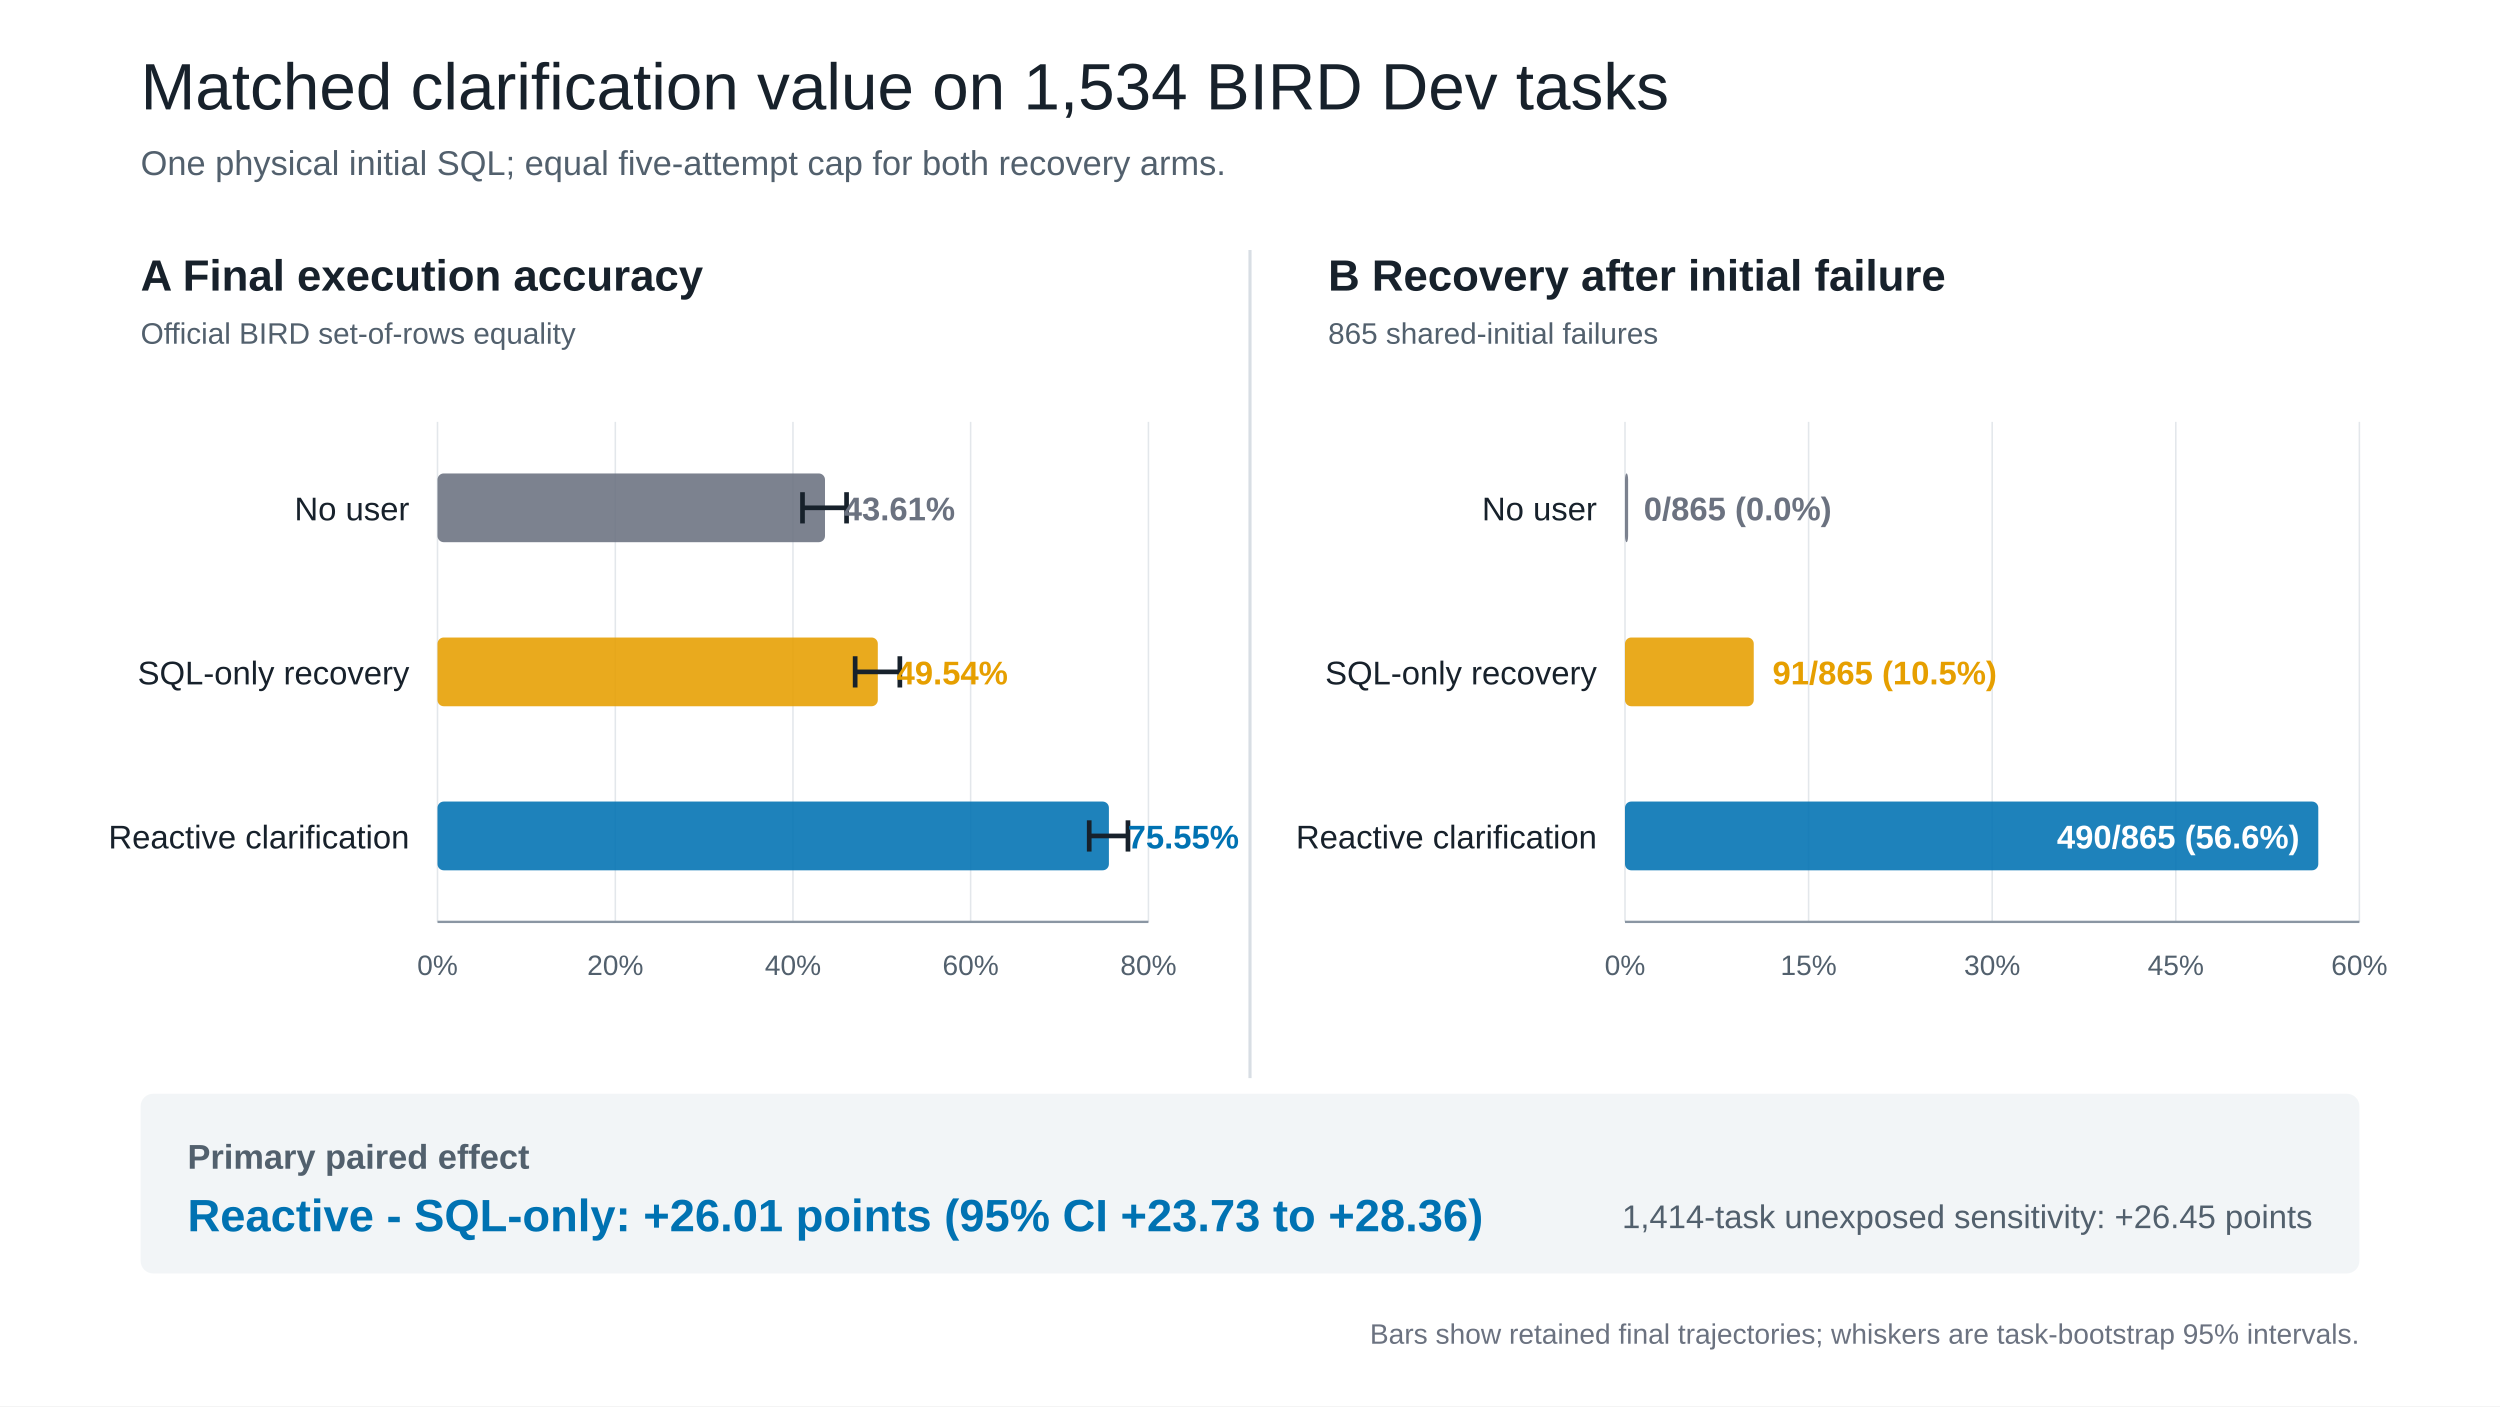
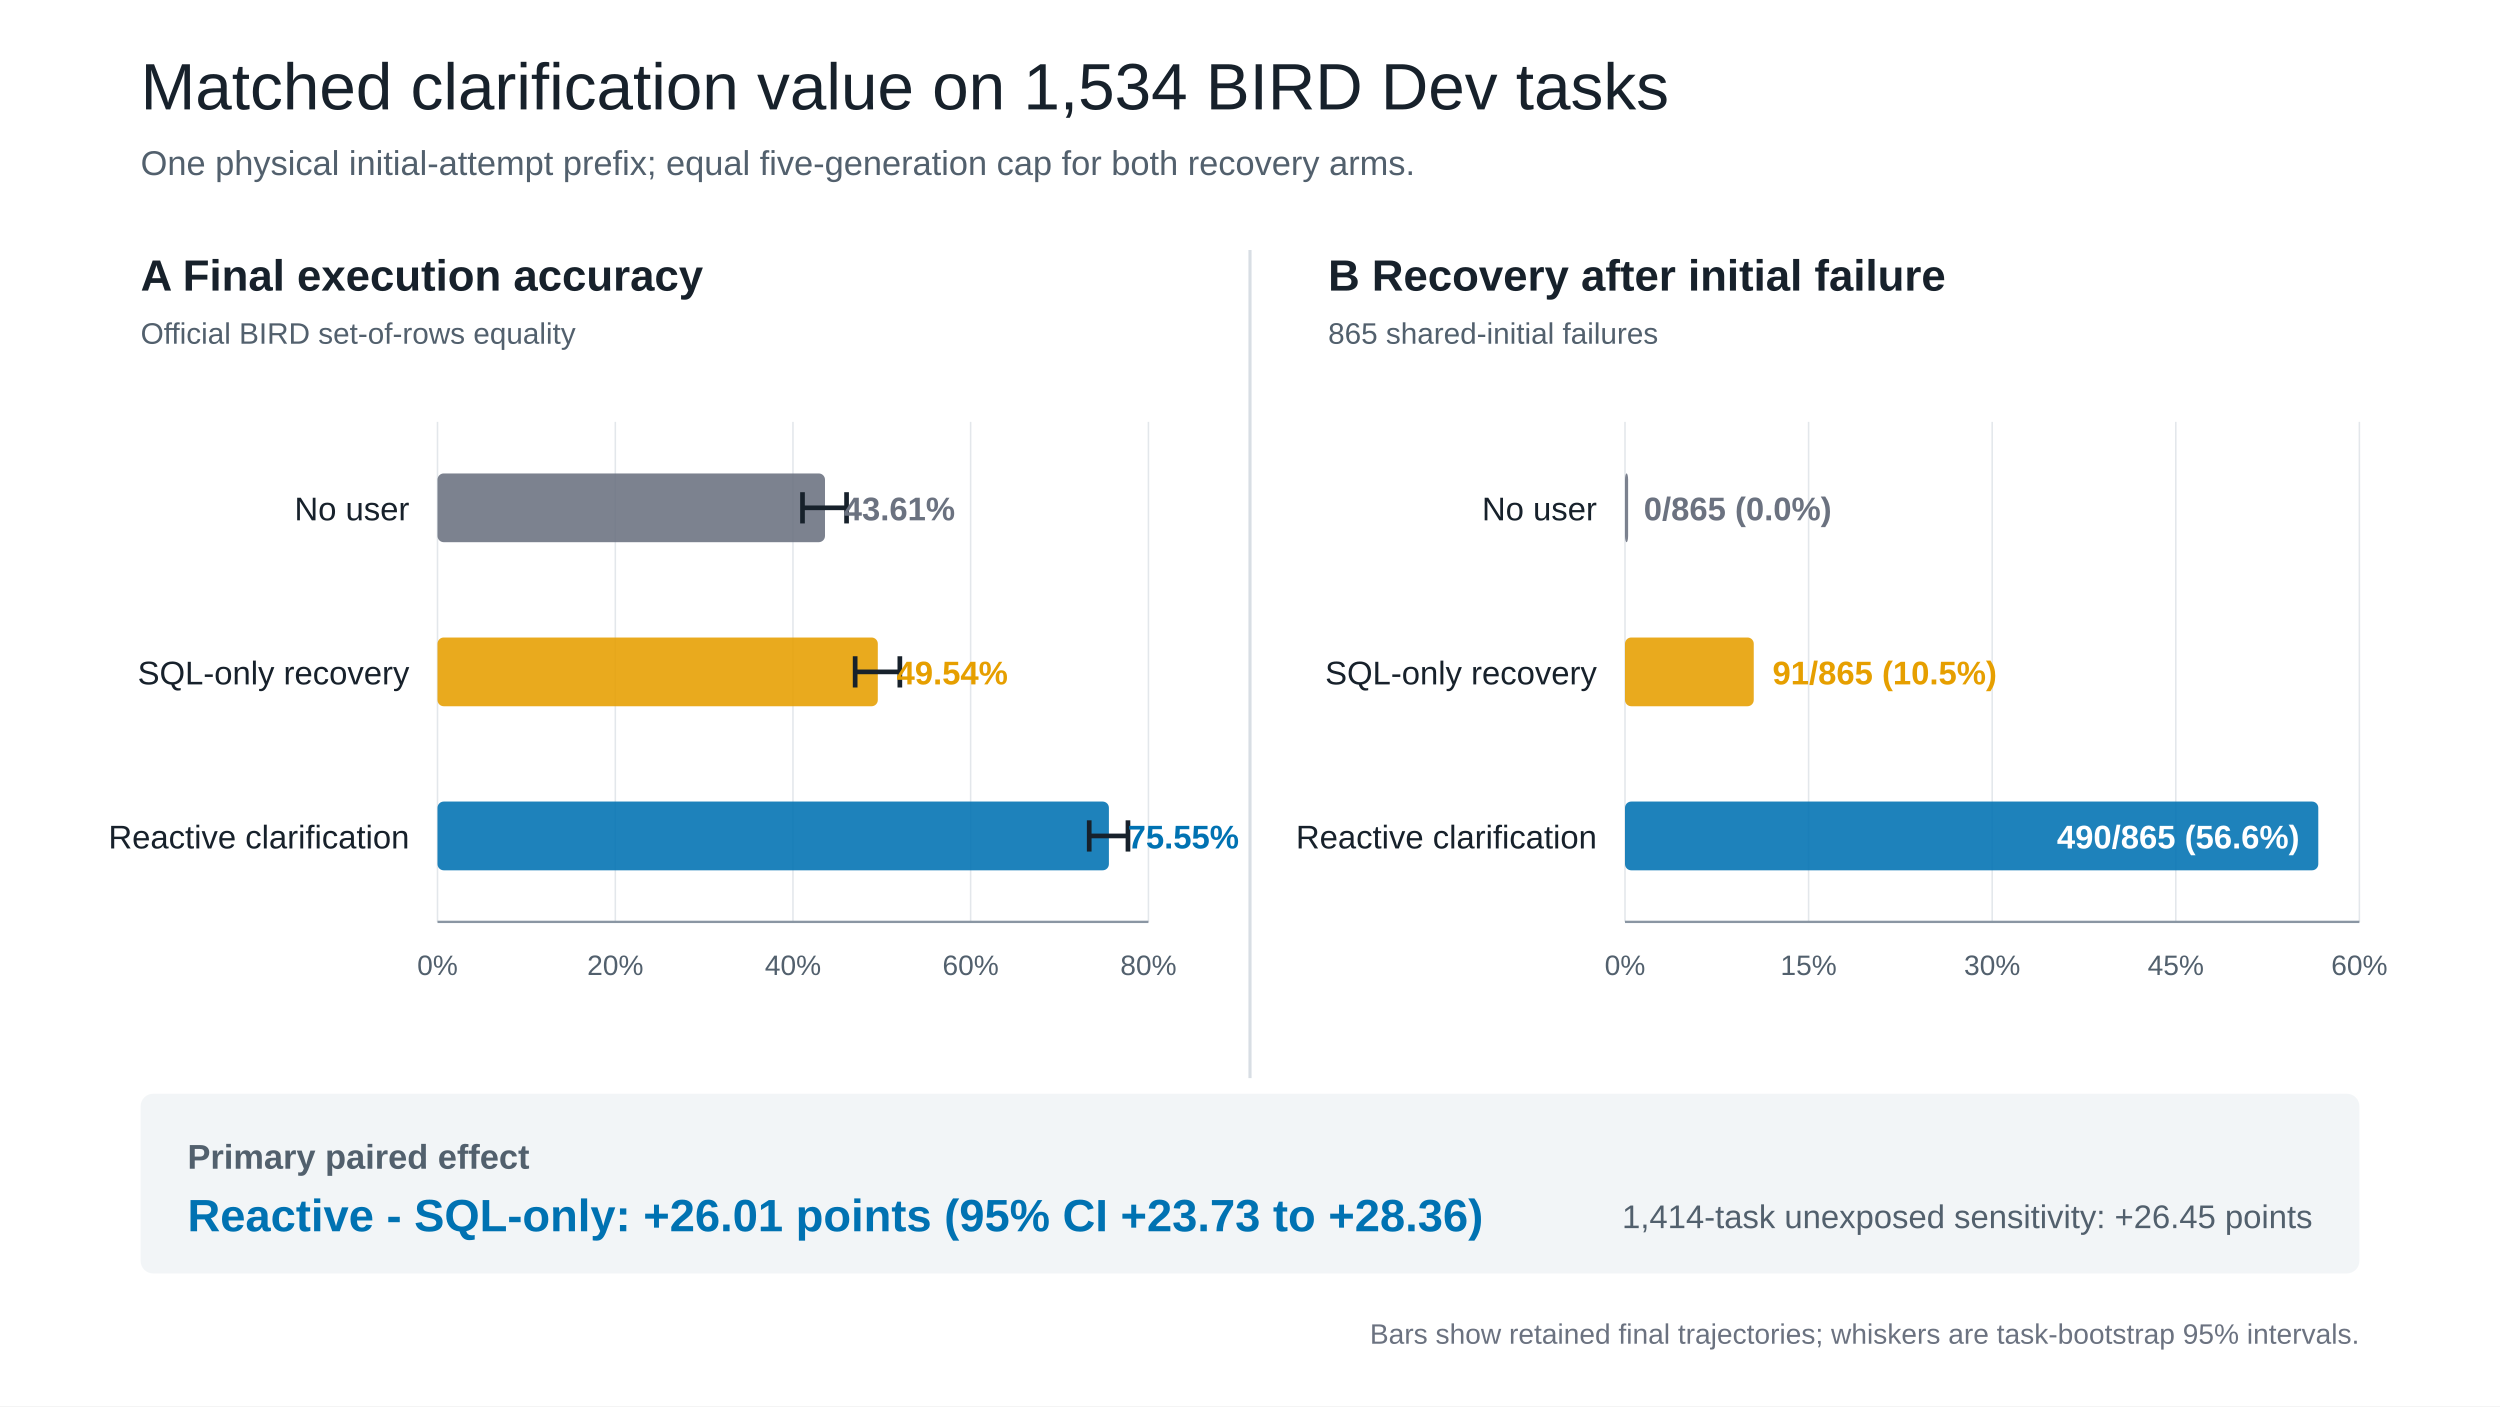
<svg xmlns="http://www.w3.org/2000/svg" width="1600" height="900" viewBox="0 0 1600 900" role="img">
  <rect width="1600" height="900" fill="#FFFFFF" />
  <text x="90.0" y="70.0" font-family="Arial, sans-serif" font-size="42" font-weight="500" text-anchor="start" fill="#17212B">Matched clarification value on 1,534 BIRD Dev tasks</text>
-   <text x="90.0" y="112.0" font-family="Arial, sans-serif" font-size="22" font-weight="400" text-anchor="start" fill="#52606D">One physical initial SQL; equal five-attempt cap for both recovery arms.</text>
+   <text x="90.0" y="112.0" font-family="Arial, sans-serif" font-size="22" font-weight="400" text-anchor="start" fill="#52606D">One physical initial-attempt prefix; equal five-generation cap for both recovery arms.</text>
  <line x1="800" y1="160" x2="800" y2="690" stroke="#D8DEE4" stroke-width="2" />
  <text x="90.0" y="186.0" font-family="Arial, sans-serif" font-size="28" font-weight="600" text-anchor="start" fill="#17212B">A  Final execution accuracy</text>
  <text x="90.0" y="220.0" font-family="Arial, sans-serif" font-size="19" font-weight="400" text-anchor="start" fill="#52606D">Official BIRD set-of-rows equality</text>
  <line x1="280.0" y1="270.0" x2="280.0" y2="590.0" stroke="#E3E7EB" stroke-width="1" />
  <text x="280.0" y="624.0" font-family="Arial, sans-serif" font-size="18" font-weight="400" text-anchor="middle" fill="#52606D">0%</text>
  <line x1="393.8" y1="270.0" x2="393.8" y2="590.0" stroke="#E3E7EB" stroke-width="1" />
  <text x="393.8" y="624.0" font-family="Arial, sans-serif" font-size="18" font-weight="400" text-anchor="middle" fill="#52606D">20%</text>
  <line x1="507.5" y1="270.0" x2="507.5" y2="590.0" stroke="#E3E7EB" stroke-width="1" />
  <text x="507.5" y="624.0" font-family="Arial, sans-serif" font-size="18" font-weight="400" text-anchor="middle" fill="#52606D">40%</text>
  <line x1="621.2" y1="270.0" x2="621.2" y2="590.0" stroke="#E3E7EB" stroke-width="1" />
  <text x="621.2" y="624.0" font-family="Arial, sans-serif" font-size="18" font-weight="400" text-anchor="middle" fill="#52606D">60%</text>
  <line x1="735.0" y1="270.0" x2="735.0" y2="590.0" stroke="#E3E7EB" stroke-width="1" />
  <text x="735.0" y="624.0" font-family="Arial, sans-serif" font-size="18" font-weight="400" text-anchor="middle" fill="#52606D">80%</text>
  <line x1="280.0" y1="590.0" x2="735.0" y2="590.0" stroke="#8A96A3" stroke-width="1.5" />
  <text x="262.0" y="333.0" font-family="Arial, sans-serif" font-size="21" font-weight="400" text-anchor="end" fill="#17212B">No user</text>
  <rect x="280.0" y="303" width="248.0" height="44" rx="4" fill="#6B7280" fill-opacity="0.88" />
  <line x1="513.6" y1="325" x2="541.8" y2="325" stroke="#17212B" stroke-width="3" />
  <line x1="513.6" y1="315" x2="513.6" y2="335" stroke="#17212B" stroke-width="3" />
  <line x1="541.8" y1="315" x2="541.8" y2="335" stroke="#17212B" stroke-width="3" />
  <text x="540.0" y="333.0" font-family="Arial, sans-serif" font-size="21" font-weight="600" text-anchor="start" fill="#6B7280">43.61%</text>
  <text x="262.0" y="438.0" font-family="Arial, sans-serif" font-size="21" font-weight="400" text-anchor="end" fill="#17212B">SQL-only recovery</text>
  <rect x="280.0" y="408" width="281.8" height="44" rx="4" fill="#E69F00" fill-opacity="0.88" />
  <line x1="547.3" y1="430" x2="575.9" y2="430" stroke="#17212B" stroke-width="3" />
  <line x1="547.3" y1="420" x2="547.3" y2="440" stroke="#17212B" stroke-width="3" />
  <line x1="575.9" y1="420" x2="575.9" y2="440" stroke="#17212B" stroke-width="3" />
  <text x="573.8" y="438.0" font-family="Arial, sans-serif" font-size="21" font-weight="600" text-anchor="start" fill="#E69F00">49.54%</text>
  <text x="262.0" y="543.0" font-family="Arial, sans-serif" font-size="21" font-weight="400" text-anchor="end" fill="#17212B">Reactive clarification</text>
  <rect x="280.0" y="513" width="429.7" height="44" rx="4" fill="#0072B2" fill-opacity="0.88" />
  <line x1="697.1" y1="535" x2="721.9" y2="535" stroke="#17212B" stroke-width="3" />
  <line x1="697.1" y1="525" x2="697.1" y2="545" stroke="#17212B" stroke-width="3" />
  <line x1="721.9" y1="525" x2="721.9" y2="545" stroke="#17212B" stroke-width="3" />
  <text x="721.7" y="543.0" font-family="Arial, sans-serif" font-size="21" font-weight="600" text-anchor="start" fill="#0072B2">75.55%</text>
  <text x="850.0" y="186.0" font-family="Arial, sans-serif" font-size="28" font-weight="600" text-anchor="start" fill="#17212B">B  Recovery after initial failure</text>
  <text x="850.0" y="220.0" font-family="Arial, sans-serif" font-size="19" font-weight="400" text-anchor="start" fill="#52606D">865 shared-initial failures</text>
  <line x1="1040.0" y1="270.0" x2="1040.0" y2="590.0" stroke="#E3E7EB" stroke-width="1" />
  <text x="1040.0" y="624.0" font-family="Arial, sans-serif" font-size="18" font-weight="400" text-anchor="middle" fill="#52606D">0%</text>
  <line x1="1157.5" y1="270.0" x2="1157.5" y2="590.0" stroke="#E3E7EB" stroke-width="1" />
  <text x="1157.5" y="624.0" font-family="Arial, sans-serif" font-size="18" font-weight="400" text-anchor="middle" fill="#52606D">15%</text>
  <line x1="1275.0" y1="270.0" x2="1275.0" y2="590.0" stroke="#E3E7EB" stroke-width="1" />
  <text x="1275.0" y="624.0" font-family="Arial, sans-serif" font-size="18" font-weight="400" text-anchor="middle" fill="#52606D">30%</text>
  <line x1="1392.5" y1="270.0" x2="1392.5" y2="590.0" stroke="#E3E7EB" stroke-width="1" />
  <text x="1392.5" y="624.0" font-family="Arial, sans-serif" font-size="18" font-weight="400" text-anchor="middle" fill="#52606D">45%</text>
  <line x1="1510.0" y1="270.0" x2="1510.0" y2="590.0" stroke="#E3E7EB" stroke-width="1" />
  <text x="1510.0" y="624.0" font-family="Arial, sans-serif" font-size="18" font-weight="400" text-anchor="middle" fill="#52606D">60%</text>
  <line x1="1040.0" y1="590.0" x2="1510.0" y2="590.0" stroke="#8A96A3" stroke-width="1.5" />
  <text x="1022.0" y="333.0" font-family="Arial, sans-serif" font-size="21" font-weight="400" text-anchor="end" fill="#17212B">No user</text>
  <rect x="1040.0" y="303" width="2.0" height="44" rx="4" fill="#6B7280" fill-opacity="0.88" />
  <text x="1052.0" y="333.0" font-family="Arial, sans-serif" font-size="21" font-weight="600" text-anchor="start" fill="#6B7280">0/865 (0.0%)</text>
  <text x="1022.0" y="438.0" font-family="Arial, sans-serif" font-size="21" font-weight="400" text-anchor="end" fill="#17212B">SQL-only recovery</text>
  <rect x="1040.0" y="408" width="82.4" height="44" rx="4" fill="#E69F00" fill-opacity="0.88" />
  <text x="1134.4" y="438.0" font-family="Arial, sans-serif" font-size="21" font-weight="600" text-anchor="start" fill="#E69F00">91/865 (10.5%)</text>
  <text x="1022.0" y="543.0" font-family="Arial, sans-serif" font-size="21" font-weight="400" text-anchor="end" fill="#17212B">Reactive clarification</text>
  <rect x="1040.0" y="513" width="443.7" height="44" rx="4" fill="#0072B2" fill-opacity="0.88" />
  <text x="1471.7" y="543.0" font-family="Arial, sans-serif" font-size="21" font-weight="600" text-anchor="end" fill="#FFFFFF">490/865 (56.6%)</text>
  <rect x="90" y="700" width="1420" height="115" rx="8" fill="#F2F5F7" />
  <text x="120.0" y="748.0" font-family="Arial, sans-serif" font-size="22" font-weight="600" text-anchor="start" fill="#52606D">Primary paired effect</text>
  <text x="120.0" y="788.0" font-family="Arial, sans-serif" font-size="29" font-weight="600" text-anchor="start" fill="#0072B2">Reactive - SQL-only: +26.01 points (95% CI +23.73 to +28.36)</text>
  <text x="1480.0" y="786.0" font-family="Arial, sans-serif" font-size="21" font-weight="400" text-anchor="end" fill="#52606D">1,414-task unexposed sensitivity: +26.45 points</text>
  <text x="1510.0" y="860.0" font-family="Arial, sans-serif" font-size="18" font-weight="400" text-anchor="end" fill="#6B7280">Bars show retained final trajectories; whiskers are task-bootstrap 95% intervals.</text>
</svg>
